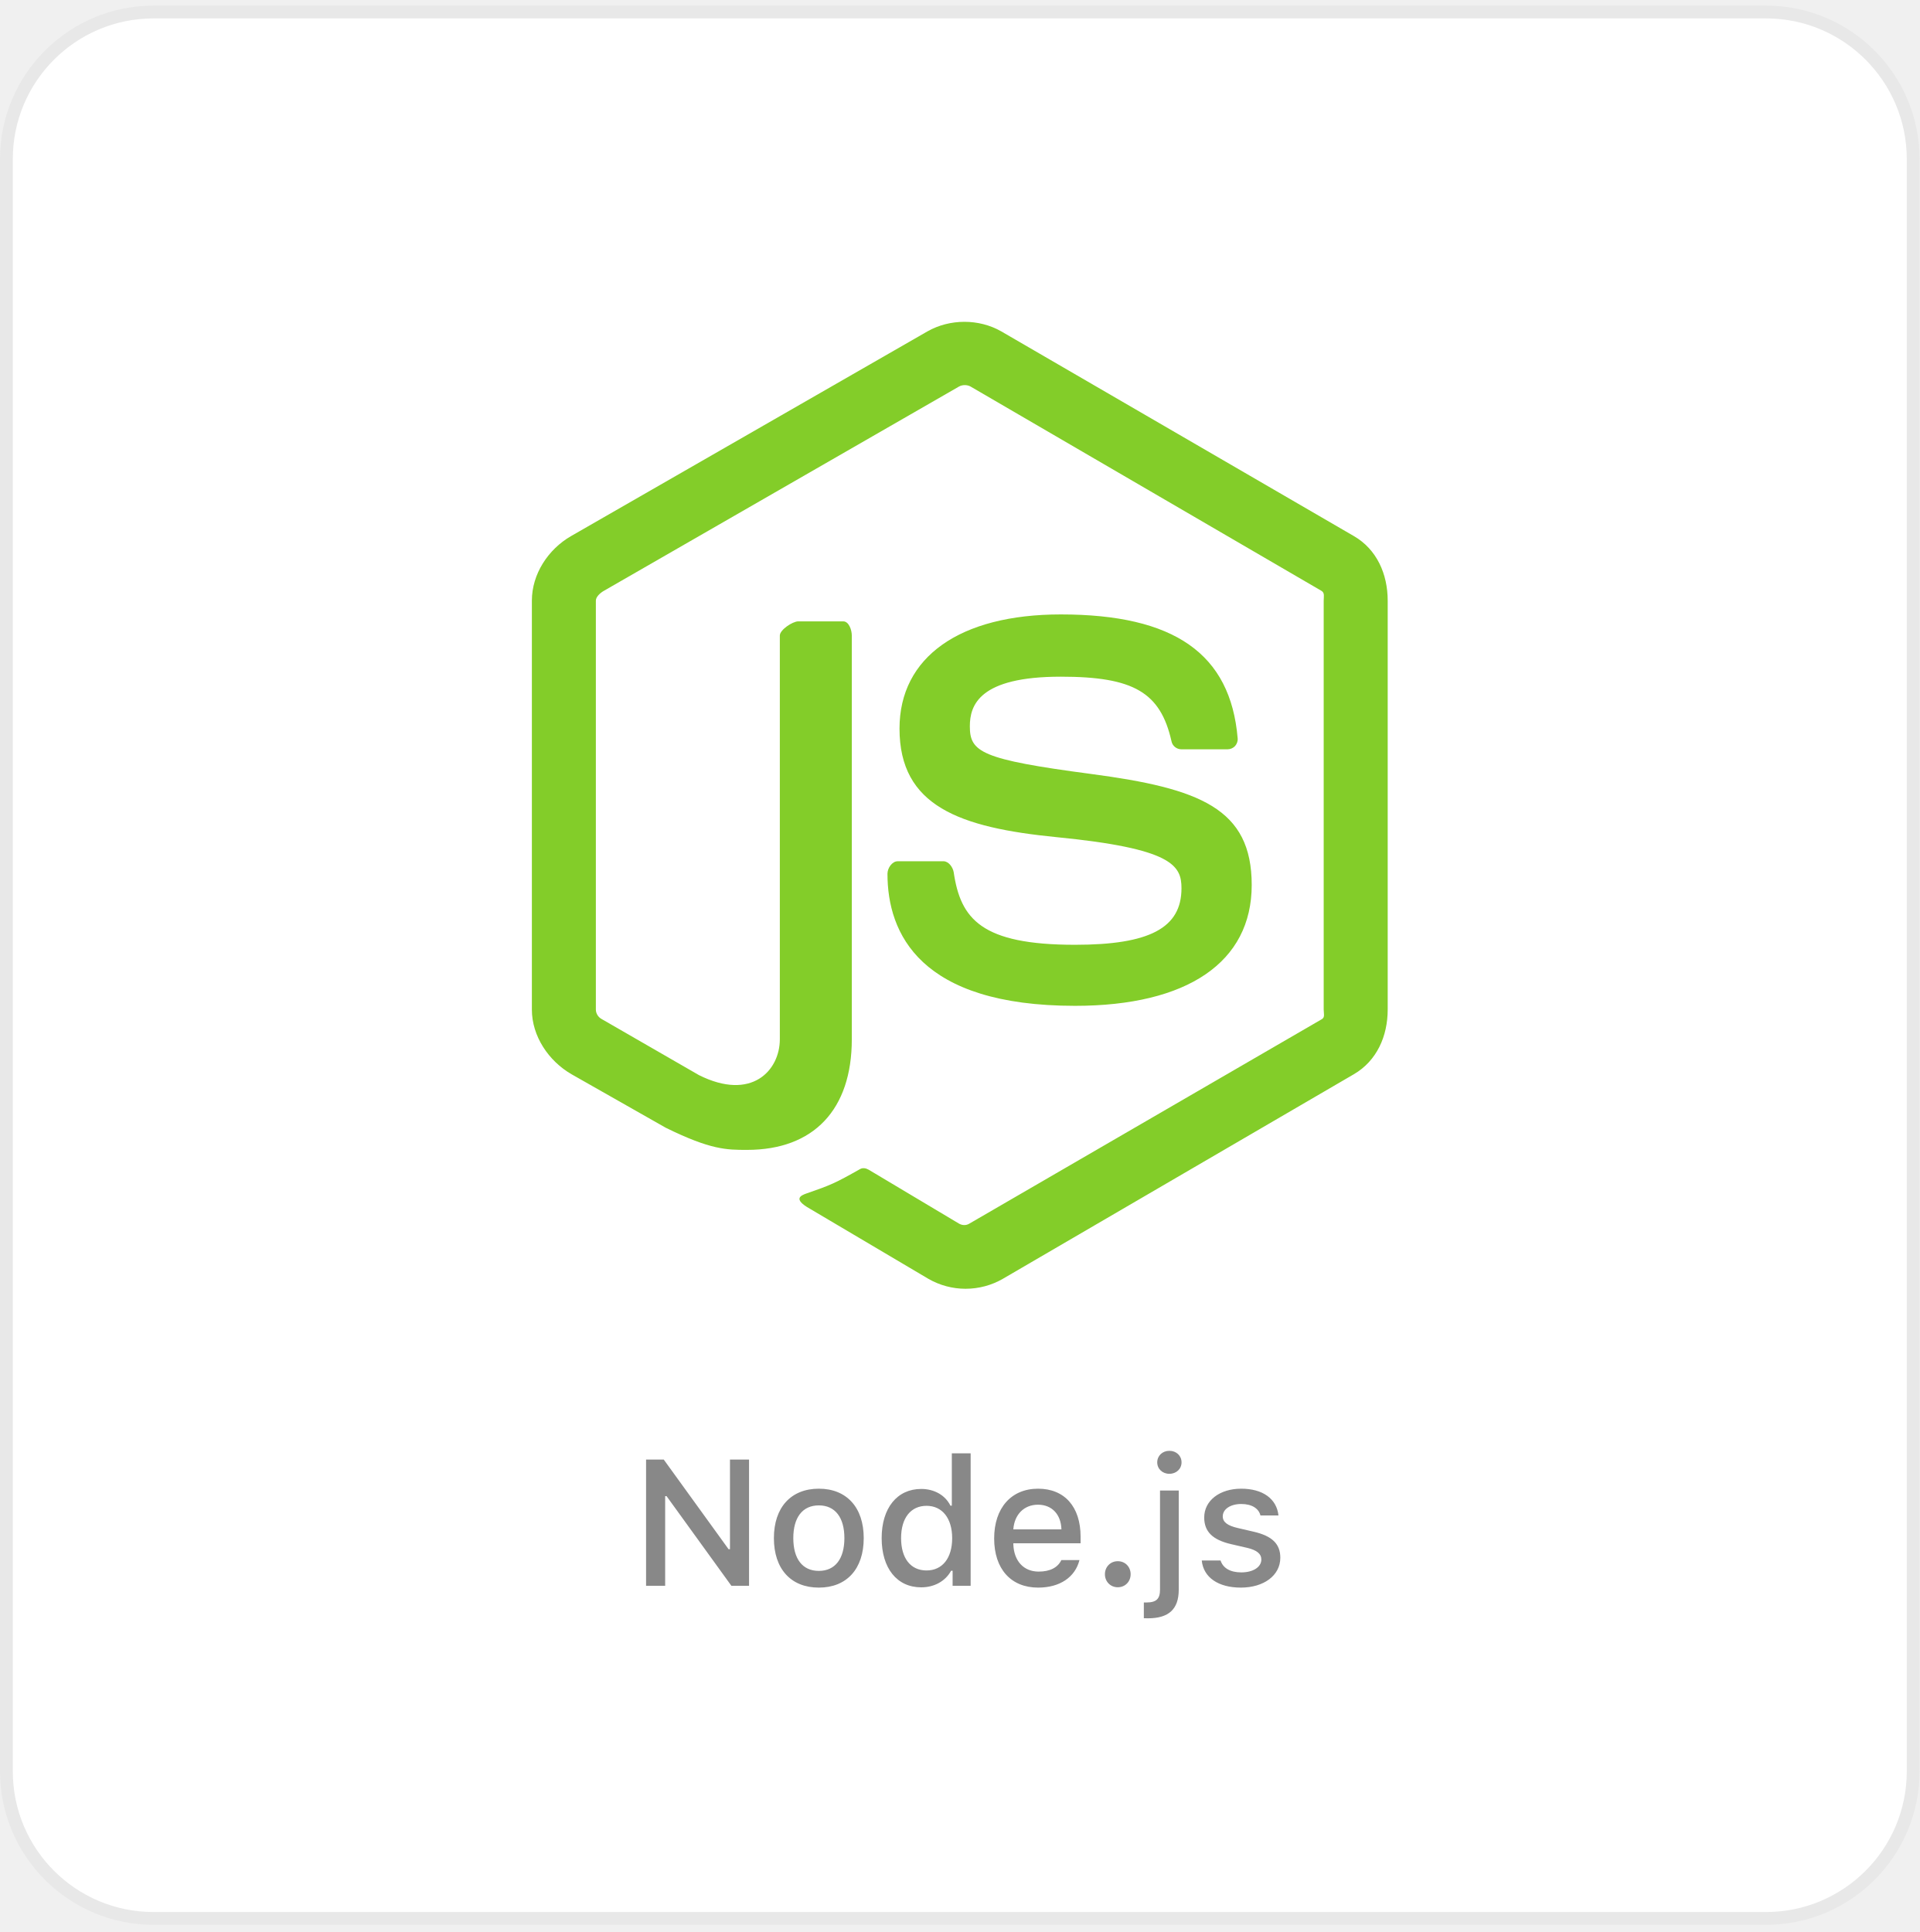
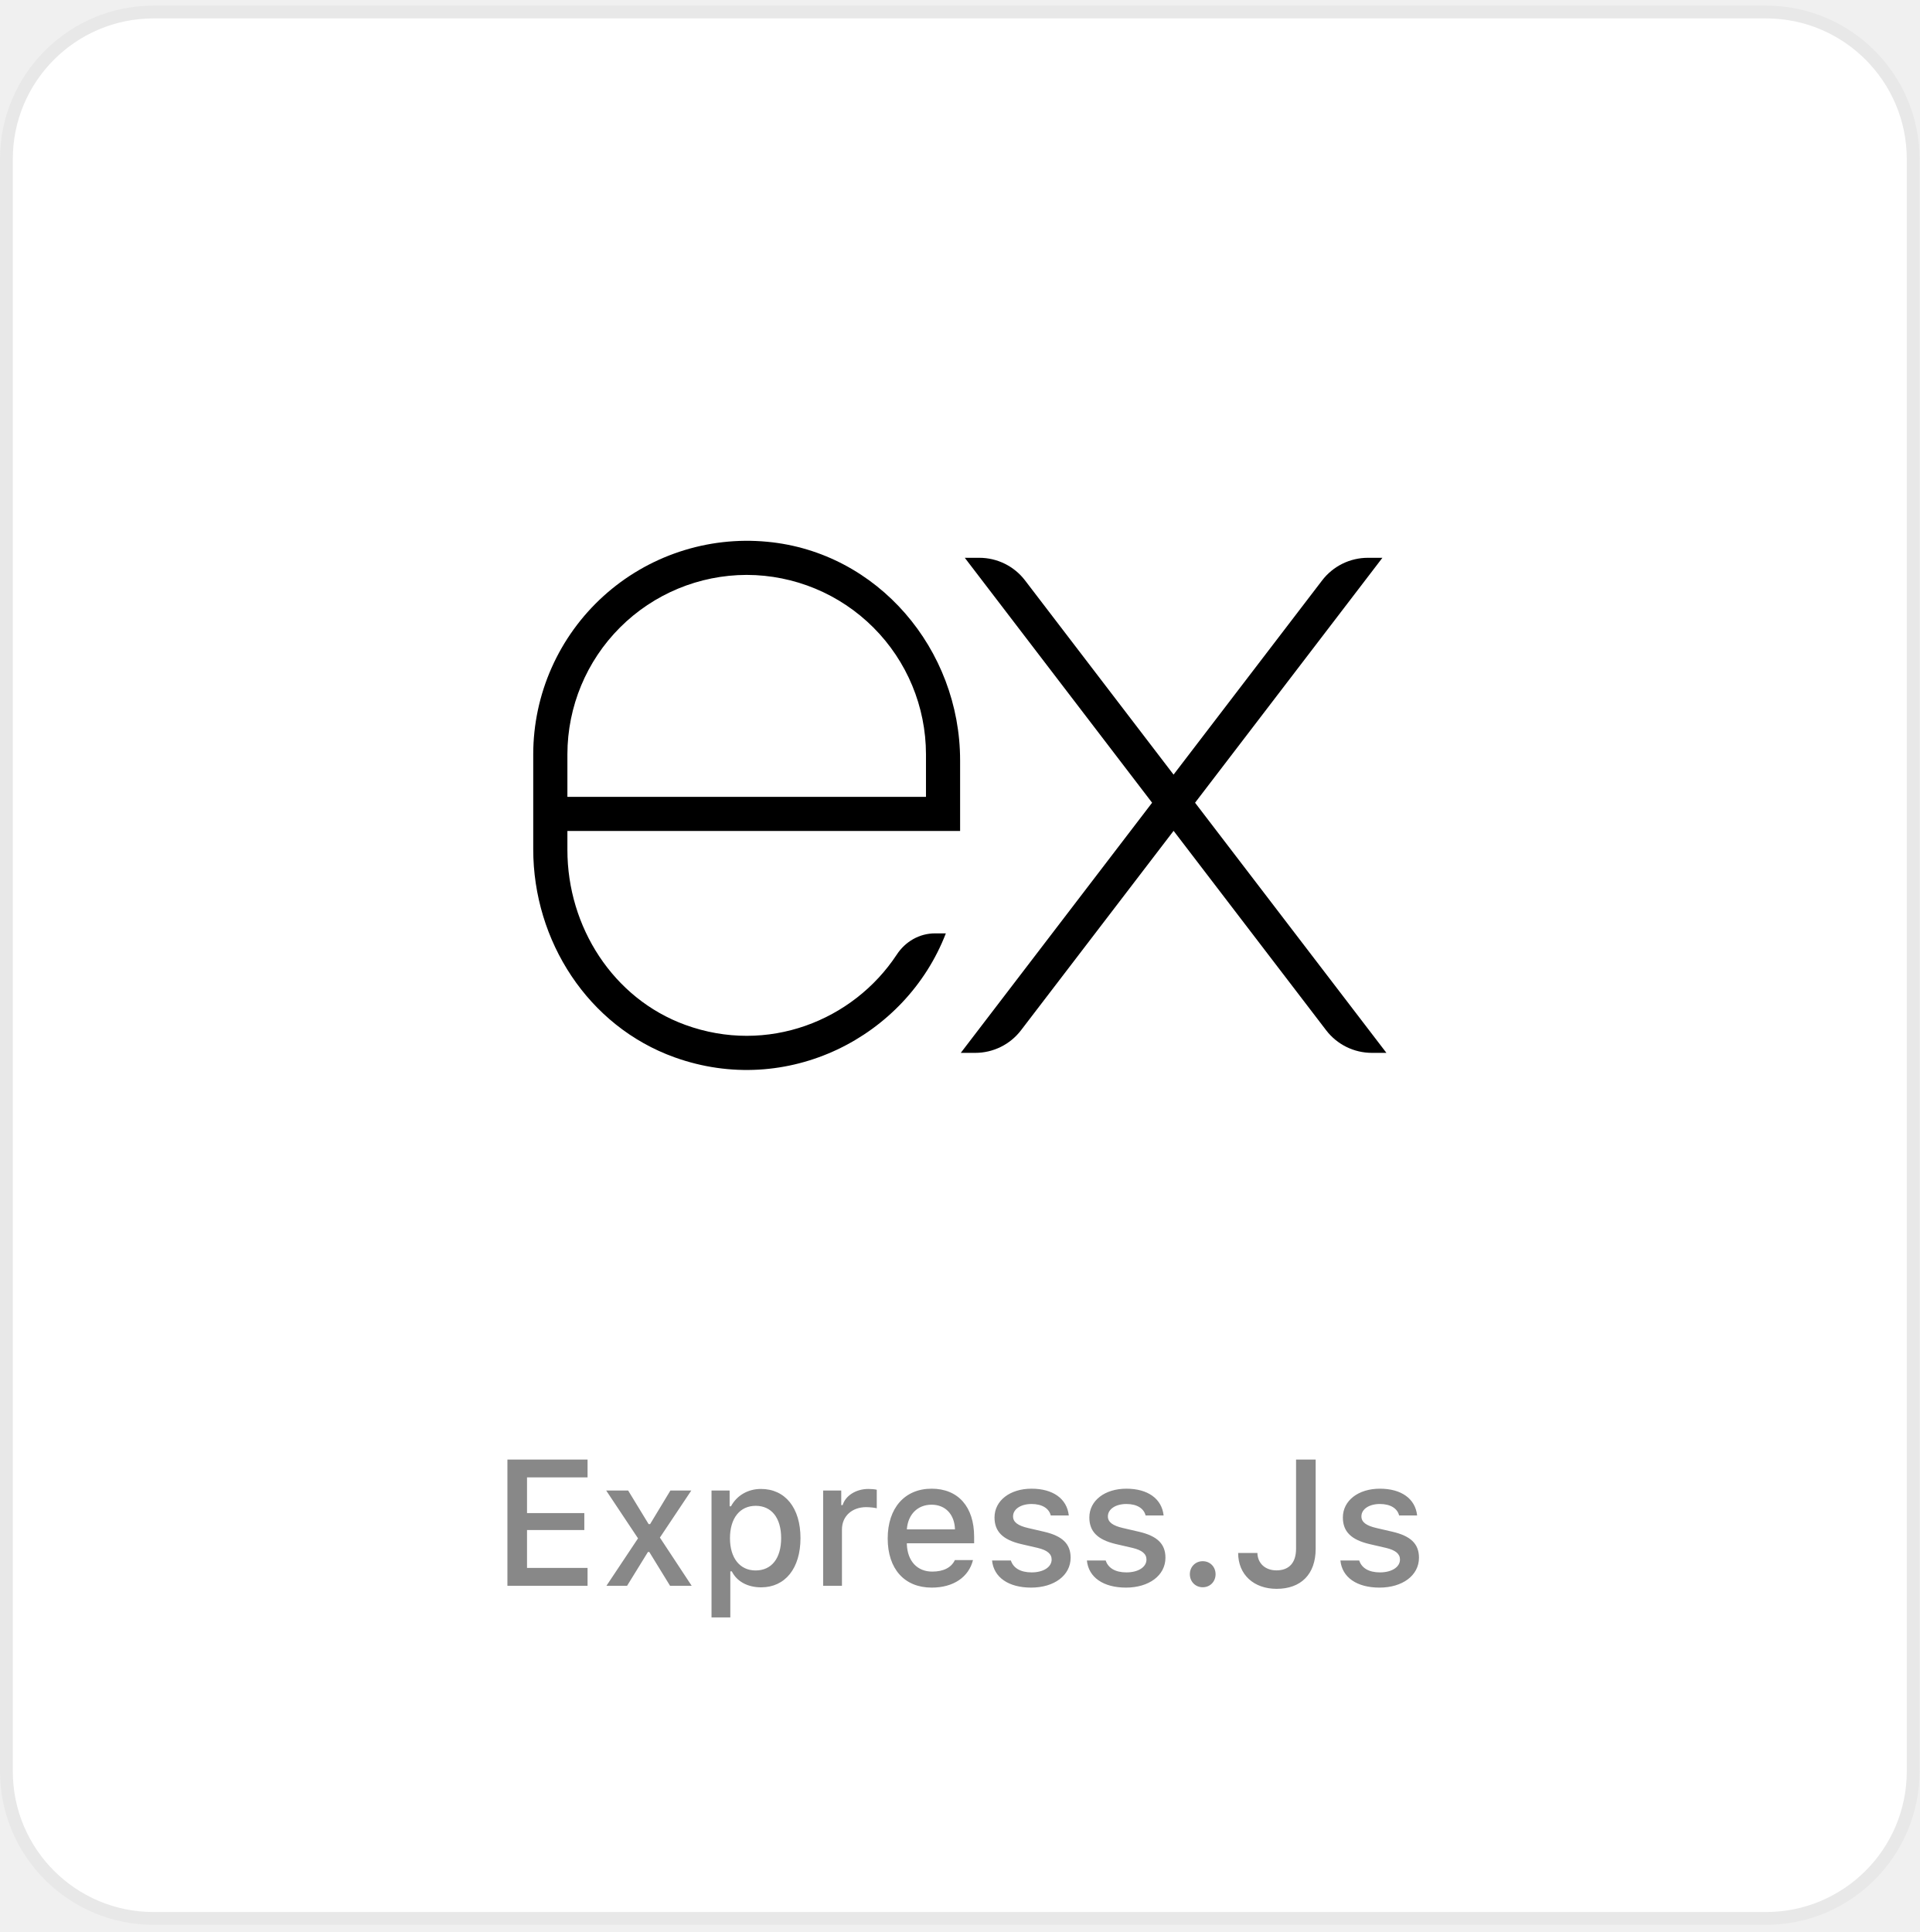
<svg xmlns="http://www.w3.org/2000/svg" width="150" height="151" viewBox="0 0 150 151" fill="none">
  <rect x="0.5" y="0.939" width="149" height="149" rx="11.5" fill="white" />
  <rect x="0.5" y="0.939" width="149" height="149" rx="11.5" stroke="#E8E8E8" />
-   <path d="M105.794 41.898L78.234 25.895C76.496 24.905 74.233 24.905 72.481 25.895L44.626 41.898C42.832 42.93 41.562 44.869 41.562 46.944V78.907C41.562 80.982 42.865 82.922 44.659 83.959L52.018 88.139C55.536 89.872 56.779 89.872 58.379 89.872C63.587 89.872 66.562 86.722 66.562 81.229V49.673C66.562 49.227 66.331 48.564 65.893 48.564H62.379C61.934 48.564 60.938 49.227 60.938 49.672V81.229C60.938 83.664 58.735 86.087 54.619 84.029L47.014 79.645C46.749 79.502 46.562 79.212 46.562 78.907V46.944C46.562 46.642 46.909 46.34 47.176 46.185L74.941 30.21C75.201 30.063 75.582 30.063 75.841 30.21L103.267 46.182C103.529 46.34 103.437 46.633 103.437 46.944V78.907C103.437 79.212 103.551 79.509 103.292 79.656L75.738 95.641C75.502 95.783 75.209 95.783 74.95 95.641L67.883 91.423C67.67 91.299 67.417 91.255 67.213 91.369C65.246 92.484 64.884 92.632 63.039 93.271C62.586 93.429 61.916 93.704 63.296 94.477L72.544 99.948C73.43 100.46 74.436 100.727 75.449 100.727C76.475 100.727 77.48 100.46 78.366 99.948L105.794 83.959C107.588 82.914 108.438 80.982 108.438 78.907V46.944C108.438 44.869 107.588 42.935 105.794 41.898ZM84.006 73.842C76.677 73.842 75.063 71.82 74.525 68.176C74.463 67.784 74.129 67.314 73.73 67.314H70.148C69.705 67.314 69.349 67.852 69.349 68.293C69.349 72.959 71.886 78.613 84.007 78.613C92.781 78.613 97.812 75.204 97.812 69.17C97.812 63.187 93.77 61.617 85.261 60.491C76.659 59.354 75.786 58.78 75.786 56.765C75.786 55.104 76.526 52.888 82.894 52.888C88.585 52.888 90.683 54.109 91.546 57.945C91.619 58.306 91.949 58.564 92.321 58.564H95.917C96.138 58.564 96.349 58.475 96.504 58.317C96.654 58.147 96.734 57.934 96.714 57.705C96.157 51.1 91.769 48.022 82.894 48.022C74.999 48.022 70.29 51.355 70.29 56.944C70.29 63.005 74.976 64.68 82.554 65.429C91.619 66.318 92.324 67.643 92.324 69.426C92.324 72.523 89.838 73.842 84.006 73.842Z" fill="#83CD29" />
-   <path d="M51.977 123.939H50.486V114.075H51.867L56.933 121.082H57.042V114.075H58.532V123.939H57.151L52.086 116.933H51.977V123.939ZM63.987 124.083C61.807 124.083 60.474 122.627 60.474 120.214C60.474 117.814 61.813 116.352 63.987 116.352C66.154 116.352 67.494 117.814 67.494 120.214C67.494 122.627 66.161 124.083 63.987 124.083ZM63.987 122.777C65.259 122.777 65.983 121.834 65.983 120.214C65.983 118.601 65.259 117.657 63.987 117.657C62.709 117.657 61.991 118.601 61.991 120.214C61.991 121.841 62.709 122.777 63.987 122.777ZM71.985 124.062C70.092 124.062 68.895 122.572 68.895 120.214C68.895 117.862 70.106 116.372 71.985 116.372C73.004 116.372 73.865 116.857 74.269 117.678H74.378V113.59H75.848V123.939H74.439V122.764H74.323C73.879 123.577 73.011 124.062 71.985 124.062ZM72.402 117.691C71.165 117.691 70.413 118.648 70.413 120.214C70.413 121.793 71.158 122.743 72.402 122.743C73.64 122.743 74.405 121.779 74.405 120.221C74.405 118.669 73.633 117.691 72.402 117.691ZM81.111 117.603C80.024 117.603 79.266 118.368 79.184 119.53H82.943C82.909 118.361 82.198 117.603 81.111 117.603ZM82.936 121.93H84.352C84.017 123.263 82.827 124.083 81.125 124.083C78.992 124.083 77.686 122.62 77.686 120.241C77.686 117.862 79.019 116.352 81.118 116.352C83.189 116.352 84.44 117.767 84.44 120.104V120.617H79.184V120.699C79.231 122.005 79.99 122.832 81.166 122.832C82.055 122.832 82.663 122.511 82.936 121.93ZM87.346 124.056C86.772 124.056 86.341 123.611 86.341 123.037C86.341 122.463 86.772 122.019 87.346 122.019C87.927 122.019 88.351 122.463 88.351 123.037C88.351 123.611 87.927 124.056 87.346 124.056ZM92.11 116.495V124.247C92.11 125.771 91.324 126.482 89.711 126.482C89.656 126.482 89.417 126.482 89.383 126.476V125.245C89.403 125.245 89.567 125.245 89.588 125.245C90.374 125.245 90.647 124.951 90.647 124.233V116.495H92.11ZM91.379 115.189C90.832 115.189 90.429 114.8 90.429 114.294C90.429 113.781 90.832 113.392 91.379 113.392C91.926 113.392 92.329 113.781 92.329 114.294C92.329 114.8 91.926 115.189 91.379 115.189ZM94.1 118.601C94.1 117.281 95.31 116.352 96.991 116.352C98.666 116.352 99.76 117.131 99.903 118.443H98.495C98.358 117.896 97.825 117.548 96.991 117.548C96.171 117.548 95.549 117.938 95.549 118.519C95.549 118.963 95.925 119.243 96.731 119.428L97.969 119.715C99.384 120.043 100.047 120.651 100.047 121.745C100.047 123.146 98.741 124.083 96.964 124.083C95.193 124.083 94.038 123.283 93.908 121.964H95.378C95.562 122.538 96.109 122.894 96.998 122.894C97.914 122.894 98.564 122.483 98.564 121.889C98.564 121.444 98.215 121.157 97.47 120.979L96.171 120.679C94.756 120.344 94.1 119.708 94.1 118.601Z" fill="#888888" />
+   <path d="M103.315 45.362C104.168 44.249 105.488 43.596 106.891 43.596H108.025L93.385 62.739L108.338 82.289H107.205C106.513 82.289 105.83 82.13 105.21 81.824C104.59 81.517 104.048 81.072 103.628 80.522L91.708 64.936L79.785 80.522C79.365 81.072 78.824 81.517 78.204 81.823C77.585 82.129 76.903 82.289 76.212 82.289H75.078L90.028 62.739L75.391 43.596H76.525C77.925 43.596 79.248 44.249 80.098 45.362L91.705 60.542L103.315 45.362Z" fill="black" />
+   <path fill-rule="evenodd" clip-rule="evenodd" d="M53.545 80.1C59.958 82.44 66.665 79.787 70.075 74.61C70.741 73.593 71.841 72.95 73.061 72.95H73.911C70.778 81.073 61.511 85.803 52.701 82.633C45.958 80.207 41.668 73.543 41.668 66.376V58.947C41.671 56.621 42.159 54.322 43.102 52.197C44.045 50.072 45.421 48.166 47.142 46.603C48.864 45.041 50.892 43.854 53.099 43.121C55.305 42.387 57.64 42.122 59.955 42.343C68.598 43.153 75.025 50.753 75.025 59.433V64.947H44.338V66.427C44.338 72.433 47.901 78.043 53.545 80.1ZM58.345 44.933C54.632 44.94 51.073 46.418 48.448 49.043C45.823 51.669 44.345 55.227 44.338 58.94V62.28H72.358V58.947C72.353 55.232 70.875 51.671 68.249 49.045C65.623 46.418 62.062 44.939 58.348 44.933" fill="black" />
+   <path d="M45.913 122.545V123.939H39.651V114.075H45.913V115.47H41.183V118.259H45.66V119.585H41.183V122.545H45.913ZM50.739 121.301H50.63L49.003 123.939H47.39L49.857 120.234L47.369 116.495H49.085L50.685 119.12H50.801L52.387 116.495H54.02L51.566 120.173L54.048 123.939H52.359L50.739 121.301ZM59.462 116.372C61.355 116.372 62.552 117.849 62.552 120.214C62.552 122.579 61.355 124.062 59.476 124.062C58.416 124.062 57.575 123.598 57.185 122.812H57.069V126.414H55.6V116.495H57.015V117.726H57.124C57.575 116.878 58.45 116.372 59.462 116.372ZM59.045 122.743C60.296 122.743 61.041 121.793 61.041 120.214C61.041 118.642 60.296 117.691 59.052 117.691C57.815 117.691 57.042 118.662 57.042 120.221C57.042 121.772 57.815 122.743 59.045 122.743ZM64.322 123.939V116.495H65.737V117.637H65.847C66.059 116.905 66.886 116.372 67.856 116.372C68.075 116.372 68.356 116.393 68.513 116.434V117.883C68.39 117.842 67.952 117.794 67.692 117.794C66.578 117.794 65.792 118.498 65.792 119.544V123.939H64.322ZM72.792 117.603C71.705 117.603 70.946 118.368 70.864 119.53H74.624C74.59 118.361 73.879 117.603 72.792 117.603ZM74.617 121.93H76.032C75.697 123.263 74.508 124.083 72.806 124.083C70.673 124.083 69.367 122.62 69.367 120.241C69.367 117.862 70.7 116.352 72.799 116.352C74.87 116.352 76.121 117.767 76.121 120.104V120.617H70.864V120.699C70.912 122.005 71.671 122.832 72.847 122.832C73.735 122.832 74.344 122.511 74.617 121.93ZM77.714 118.601C77.714 117.281 78.924 116.352 80.606 116.352C82.28 116.352 83.374 117.131 83.518 118.443H82.109C81.973 117.896 81.439 117.548 80.606 117.548C79.785 117.548 79.163 117.938 79.163 118.519C79.163 118.963 79.539 119.243 80.346 119.428L81.583 119.715C82.998 120.043 83.661 120.651 83.661 121.745C83.661 123.146 82.356 124.083 80.578 124.083C78.808 124.083 77.652 123.283 77.522 121.964H78.992C79.177 122.538 79.724 122.894 80.612 122.894C81.528 122.894 82.178 122.483 82.178 121.889C82.178 121.444 81.829 121.157 81.084 120.979L79.785 120.679C78.37 120.344 77.714 119.708 77.714 118.601ZM85.124 118.601C85.124 117.281 86.334 116.352 88.016 116.352C89.69 116.352 90.784 117.131 90.928 118.443H89.519C89.383 117.896 88.85 117.548 88.016 117.548C87.195 117.548 86.573 117.938 86.573 118.519C86.573 118.963 86.949 119.243 87.756 119.428L88.993 119.715C90.408 120.043 91.071 120.651 91.071 121.745C91.071 123.146 89.766 124.083 87.988 124.083C86.218 124.083 85.062 123.283 84.933 121.964H86.402C86.587 122.538 87.134 122.894 88.022 122.894C88.939 122.894 89.588 122.483 89.588 121.889C89.588 121.444 89.239 121.157 88.494 120.979L87.195 120.679C85.78 120.344 85.124 119.708 85.124 118.601ZM93.983 124.056C93.409 124.056 92.978 123.611 92.978 123.037C92.978 122.463 93.409 122.019 93.983 122.019C94.564 122.019 94.988 122.463 94.988 123.037C94.988 123.611 94.564 124.056 93.983 124.056ZM96.752 121.376H98.256C98.276 122.189 98.871 122.736 99.746 122.736C100.724 122.736 101.277 122.148 101.277 121.048V114.075H102.809V121.055C102.809 123.037 101.66 124.179 99.76 124.179C97.976 124.179 96.752 123.071 96.752 121.376ZM104.935 118.601C104.935 117.281 106.145 116.352 107.826 116.352C109.501 116.352 110.595 117.131 110.738 118.443H109.33C109.193 117.896 108.66 117.548 107.826 117.548C107.006 117.548 106.384 117.938 106.384 118.519C106.384 118.963 106.76 119.243 107.566 119.428L108.804 119.715C110.219 120.043 110.882 120.651 110.882 121.745C110.882 123.146 109.576 124.083 107.799 124.083C106.028 124.083 104.873 123.283 104.743 121.964H106.213C106.397 122.538 106.944 122.894 107.833 122.894C108.749 122.894 109.398 122.483 109.398 121.889C109.398 121.444 109.05 121.157 108.305 120.979L107.006 120.679C105.591 120.344 104.935 119.708 104.935 118.601Z" fill="#888888" />
</svg>
